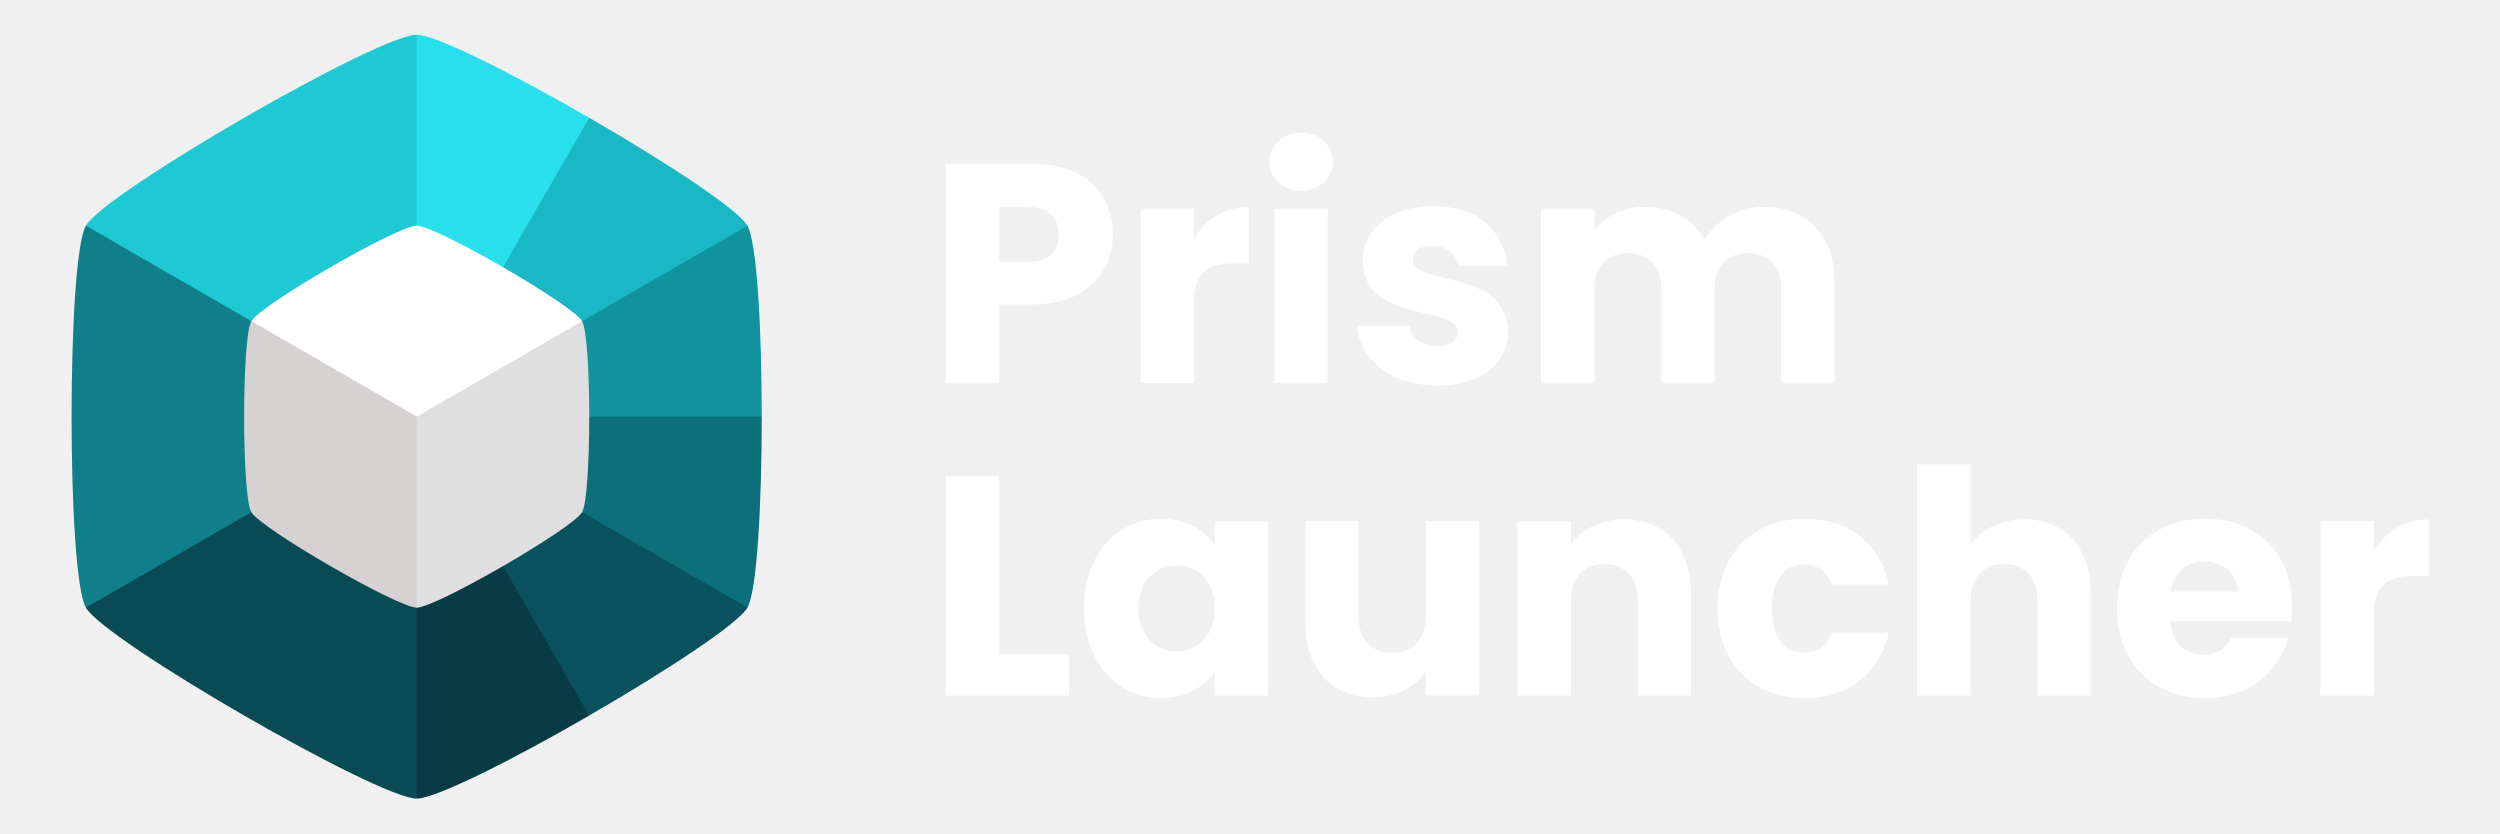
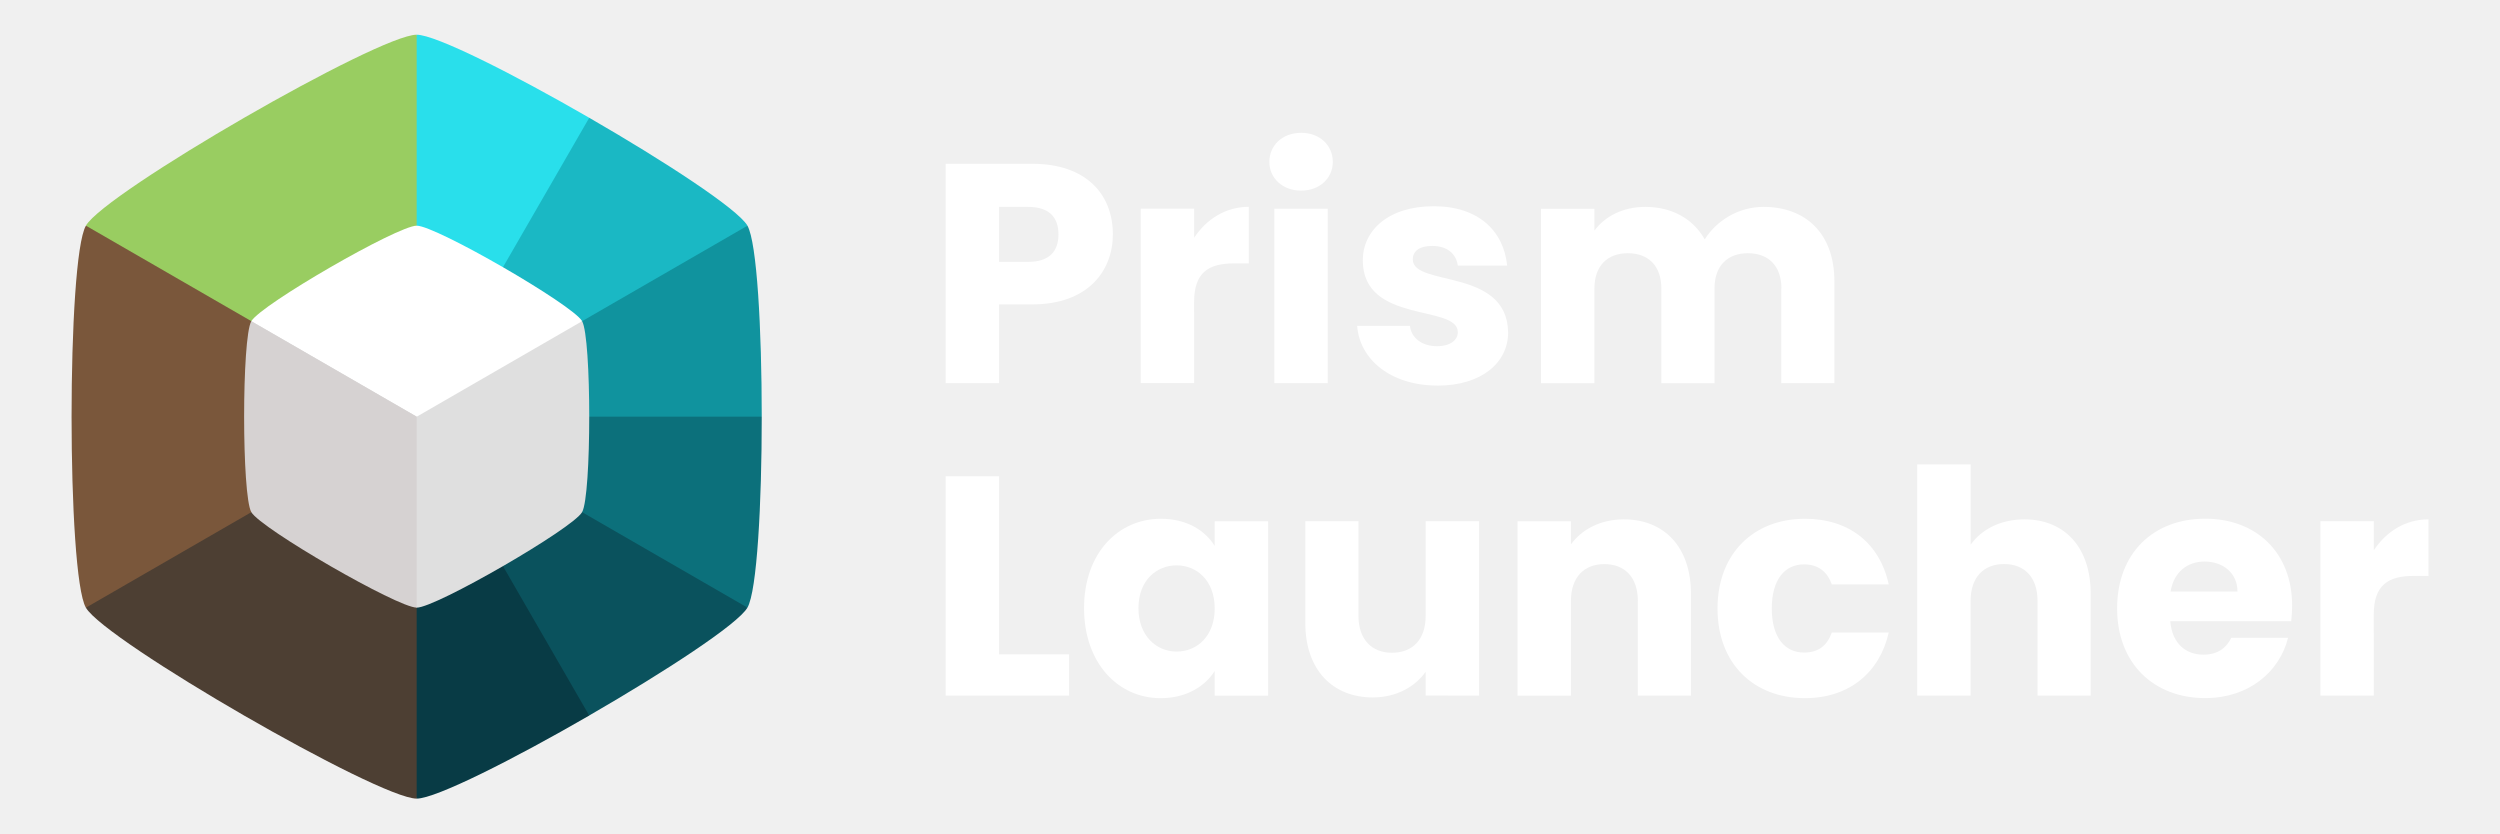
<svg xmlns="http://www.w3.org/2000/svg" width="144" height="48" version="1.1" viewBox="0 0 38.1 12.7" id="svg66">
  <defs id="defs70" />
  <g stroke-width=".265" id="g24">
-     <path d="m6.35 6.35" fill="#1fc9d4" id="path4" />
+     <path d="m6.35 6.35" fill="#99cd61" id="path4" />
    <path d="m6.35 0.529-2.521 4.366 2.521 1.455 2.52-1.455 0.11-3.1c-1.151-0.665-2.339-1.266-2.63-1.266z" fill="#29dfeb" id="path6" />
    <path d="m8.98 1.795-2.63 4.555 2.52 1.455 2.521-4.366c-0.146-0.252-1.26-0.98-2.411-1.644z" fill="#1ab8c4" id="path8" />
    <path d="m11.391 3.44-5.041 2.91 2.52 1.455 2.739-1.455c0-1.329-0.073-2.658-0.218-2.91z" fill="#10939e" id="path10" />
    <path d="m6.35 6.35v2.91h5.041c0.146-0.252 0.218-1.581 0.218-2.91z" fill="#0c707b" id="path12" />
    <path d="m6.35 6.35v2.91l2.63 1.644c1.151-0.665 2.266-1.392 2.411-1.644z" fill="#0a525d" id="path14" />
    <path d="m6.35 6.35-2.521 1.455 2.521 4.366c0.291 0 1.479-0.601 2.63-1.266z" fill="#083b45" id="path16" />
-     <path d="m3.829 4.895-2.52 4.366c0.291 0.504 4.459 2.91 5.041 2.91v-5.821z" fill="#0a4a55" id="path18" />
-     <path d="m1.309 3.44c-0.291 0.504-0.291 5.317 0 5.821l5.041-2.91v-2.91z" fill="#0f7f8a" id="path20" />
-     <path d="m6.35 0.529c-0.582-2e-8 -4.75 2.406-5.041 2.91l5.041 2.91z" fill="#1fc9d4" id="path22" />
+     <path d="m3.829 4.895-2.52 4.366c0.291 0.504 4.459 2.91 5.041 2.91v-5.821z" fill="#4d3f33" id="path18" />
+     <path d="m1.309 3.44c-0.291 0.504-0.291 5.317 0 5.821l5.041-2.91v-2.91z" fill="#7a573b" id="path20" />
+     <path d="m6.35 0.529c-0.582-2e-8 -4.75 2.406-5.041 2.91l5.041 2.91z" fill="#99cd61" id="path22" />
  </g>
  <g transform="matrix(.88 0 0 .88 -10.906 -1.2421)" id="g32">
    <g transform="translate(13.26 2.2776)" id="g28">
      <path transform="matrix(.96975 0 0 .96975 .1921 .1921)" d="m6.35 2.939c-0.341 0-2.783 1.41-2.953 1.705l2.953 5.116 2.954-5.116c-0.171-0.295-2.613-1.705-2.954-1.705z" fill="#fff" stroke-width=".265" id="path26" />
    </g>
    <path d="m16.746 6.974 2.864 4.961c0.331 0 2.699-1.367 2.864-1.654 0.165-0.286 0.165-3.021 0-3.307l-2.864 1.654z" fill="#dfdfdf" stroke-width=".265" id="path30" />
  </g>
  <path d="m3.83 4.895c-0.146 0.252-0.146 2.658 0 2.91 0.146 0.252 2.229 1.455 2.52 1.455v-2.91z" fill="#d6d2d2" stroke-width=".265" id="path34" />
  <g fill="#14191e" stroke-width=".265" aria-label="Prism Launcher" id="g62" style="fill:#ffffff;fill-opacity:1">
    <path d="m15.669 3.991h-0.443v-0.838h0.443c0.324 0 0.462 0.162 0.462 0.419 0 0.257-0.138 0.419-0.462 0.419zm1.291-0.419c0-0.614-0.41-1.076-1.229-1.076h-1.319v3.343h0.814v-1.2h0.505c0.852 0 1.229-0.514 1.229-1.067z" id="path36" style="fill:#ffffff;fill-opacity:1" />
    <path d="m18.198 4.605c0-0.457 0.224-0.591 0.61-0.591h0.224v-0.862c-0.357 0-0.648 0.191-0.833 0.471v-0.443h-0.814v2.658h0.814z" id="path38" style="fill:#ffffff;fill-opacity:1" />
    <path d="m19.421 3.181v2.658h0.814v-2.658zm0.41-0.276c0.286 0 0.481-0.195 0.481-0.438 0-0.248-0.195-0.443-0.481-0.443-0.291 0-0.486 0.195-0.486 0.443 0 0.243 0.195 0.438 0.486 0.438z" id="path40" style="fill:#ffffff;fill-opacity:1" />
    <path d="m21.908 5.877c0.667 0 1.076-0.348 1.076-0.81-0.014-0.991-1.453-0.691-1.453-1.114 0-0.129 0.105-0.205 0.295-0.205 0.229 0 0.367 0.119 0.391 0.3h0.752c-0.052-0.524-0.433-0.905-1.119-0.905-0.695 0-1.081 0.371-1.081 0.824 0 0.976 1.448 0.667 1.448 1.095 0 0.119-0.11 0.214-0.319 0.214-0.224 0-0.391-0.124-0.41-0.31h-0.805c0.038 0.514 0.514 0.91 1.224 0.91z" id="path42" style="fill:#ffffff;fill-opacity:1" />
    <path d="m27.146 4.396v1.443h0.81v-1.553c0-0.714-0.424-1.133-1.081-1.133-0.386 0-0.719 0.214-0.895 0.495-0.181-0.319-0.505-0.495-0.905-0.495-0.348 0-0.619 0.148-0.776 0.362v-0.333h-0.814v2.658h0.814v-1.443c0-0.348 0.2-0.538 0.51-0.538 0.31 0 0.51 0.191 0.51 0.538v1.443h0.81v-1.443c0-0.348 0.2-0.538 0.51-0.538 0.31 0 0.51 0.191 0.51 0.538z" id="path44" style="fill:#ffffff;fill-opacity:1" />
    <path d="m15.226 7.258h-0.814v3.343h1.881v-0.629h-1.067z" id="path46" style="fill:#ffffff;fill-opacity:1" />
    <path d="m16.521 9.268c0 0.838 0.519 1.372 1.167 1.372 0.395 0 0.676-0.181 0.824-0.414v0.376h0.814v-2.658h-0.814v0.376c-0.143-0.233-0.424-0.414-0.819-0.414-0.652 0-1.172 0.524-1.172 1.362zm1.991 0.005c0 0.424-0.271 0.657-0.581 0.657-0.305 0-0.581-0.238-0.581-0.662s0.276-0.652 0.581-0.652c0.31 0 0.581 0.233 0.581 0.657z" id="path48" style="fill:#ffffff;fill-opacity:1" />
    <path d="m22.541 10.601v-2.658h-0.814v1.443c0 0.362-0.2 0.562-0.514 0.562-0.305 0-0.51-0.2-0.51-0.562v-1.443h-0.81v1.553c0 0.71 0.414 1.133 1.029 1.133 0.357 0 0.643-0.162 0.805-0.391v0.362z" id="path50" style="fill:#ffffff;fill-opacity:1" />
    <path d="m24.96 9.158v1.443h0.81v-1.553c0-0.714-0.41-1.133-1.024-1.133-0.357 0-0.643 0.157-0.805 0.381v-0.352h-0.814v2.658h0.814v-1.443c0-0.362 0.2-0.562 0.51-0.562 0.31 0 0.51 0.2 0.51 0.562z" id="path52" style="fill:#ffffff;fill-opacity:1" />
    <path d="m26.175 9.273c0 0.843 0.552 1.367 1.333 1.367 0.667 0 1.138-0.386 1.276-1h-0.867c-0.071 0.195-0.2 0.305-0.424 0.305-0.291 0-0.491-0.229-0.491-0.672s0.2-0.672 0.491-0.672c0.224 0 0.357 0.119 0.424 0.305h0.867c-0.138-0.633-0.61-1-1.276-1-0.781 0-1.333 0.529-1.333 1.367z" id="path54" style="fill:#ffffff;fill-opacity:1" />
    <path d="m29.218 7.077v3.524h0.814v-1.443c0-0.362 0.2-0.562 0.51-0.562 0.31 0 0.51 0.2 0.51 0.562v1.443h0.81v-1.553c0-0.714-0.405-1.133-1.01-1.133-0.367 0-0.657 0.157-0.819 0.386v-1.224z" id="path56" style="fill:#ffffff;fill-opacity:1" />
    <path d="m33.599 8.558c0.271 0 0.5 0.167 0.5 0.457h-1.019c0.048-0.295 0.252-0.457 0.519-0.457zm1.272 1.162h-0.867c-0.067 0.143-0.195 0.257-0.424 0.257-0.262 0-0.476-0.162-0.505-0.51h1.843c0.009-0.081 0.014-0.162 0.014-0.238 0-0.81-0.548-1.324-1.324-1.324-0.791 0-1.343 0.524-1.343 1.367 0 0.843 0.562 1.367 1.343 1.367 0.662 0 1.133-0.4 1.262-0.919z" id="path58" style="fill:#ffffff;fill-opacity:1" />
    <path d="m36.176 9.368c0-0.457 0.224-0.591 0.61-0.591h0.224v-0.862c-0.357 0-0.648 0.191-0.833 0.471v-0.443h-0.814v2.658h0.814z" id="path60" style="fill:#ffffff;fill-opacity:1" />
  </g>
</svg>
